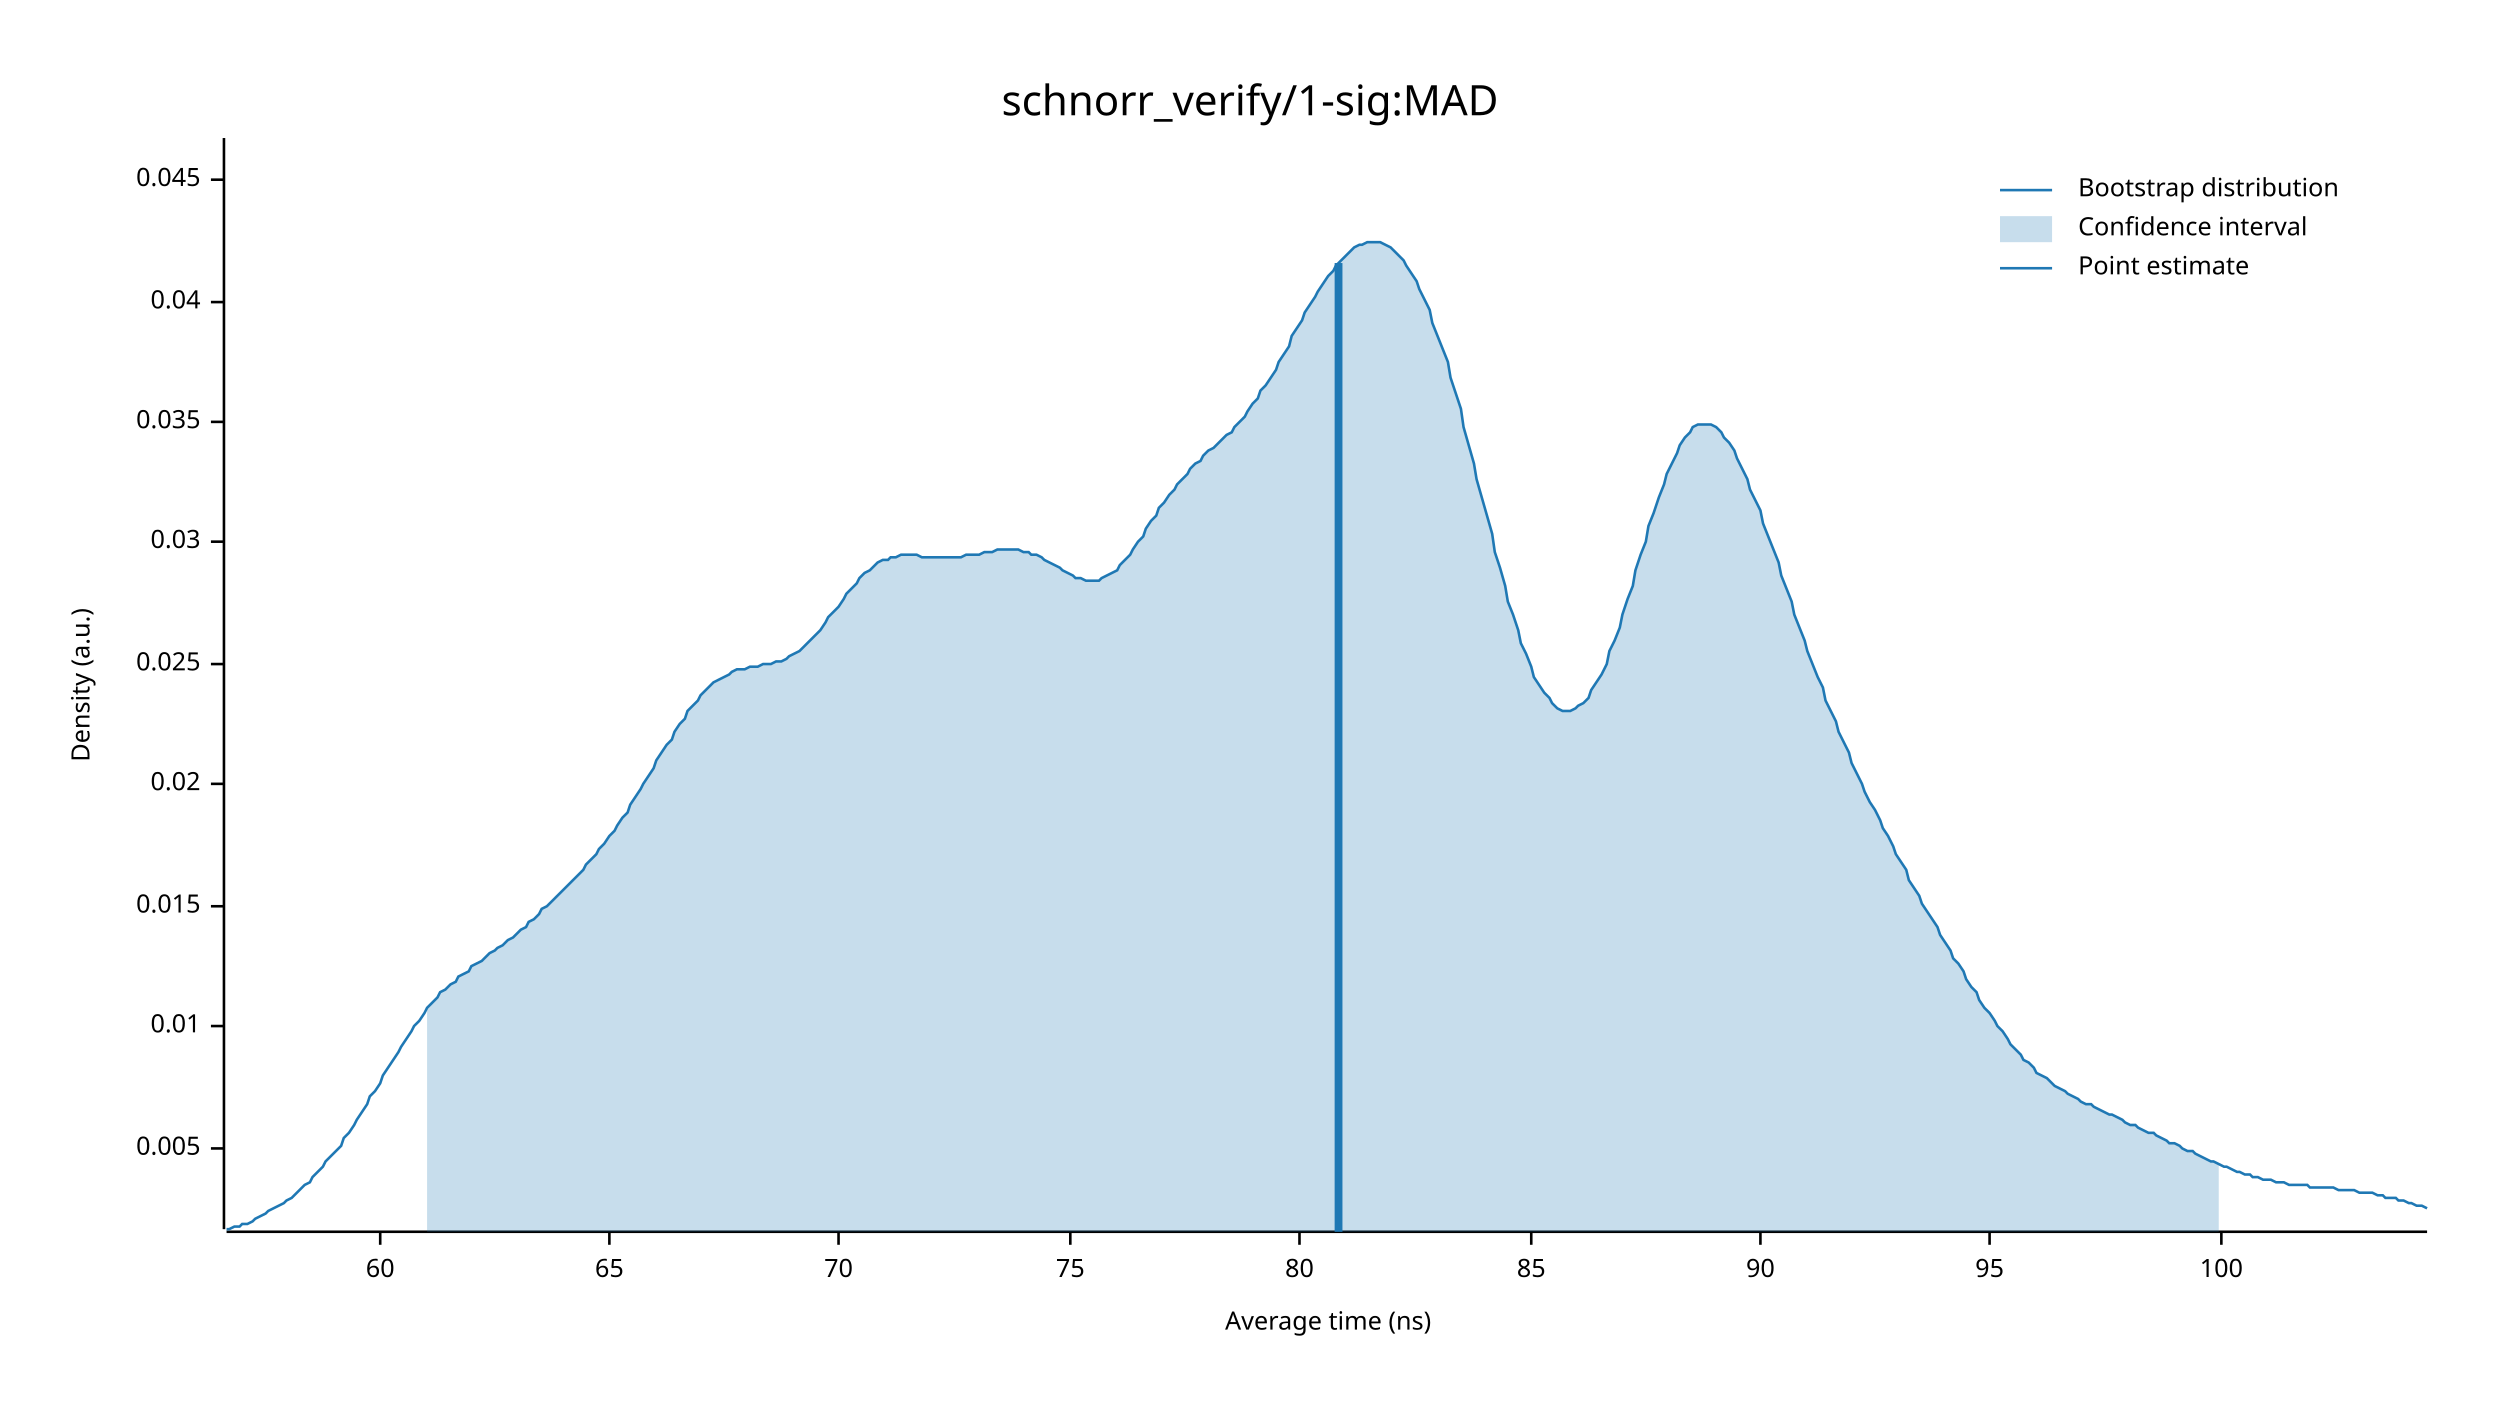
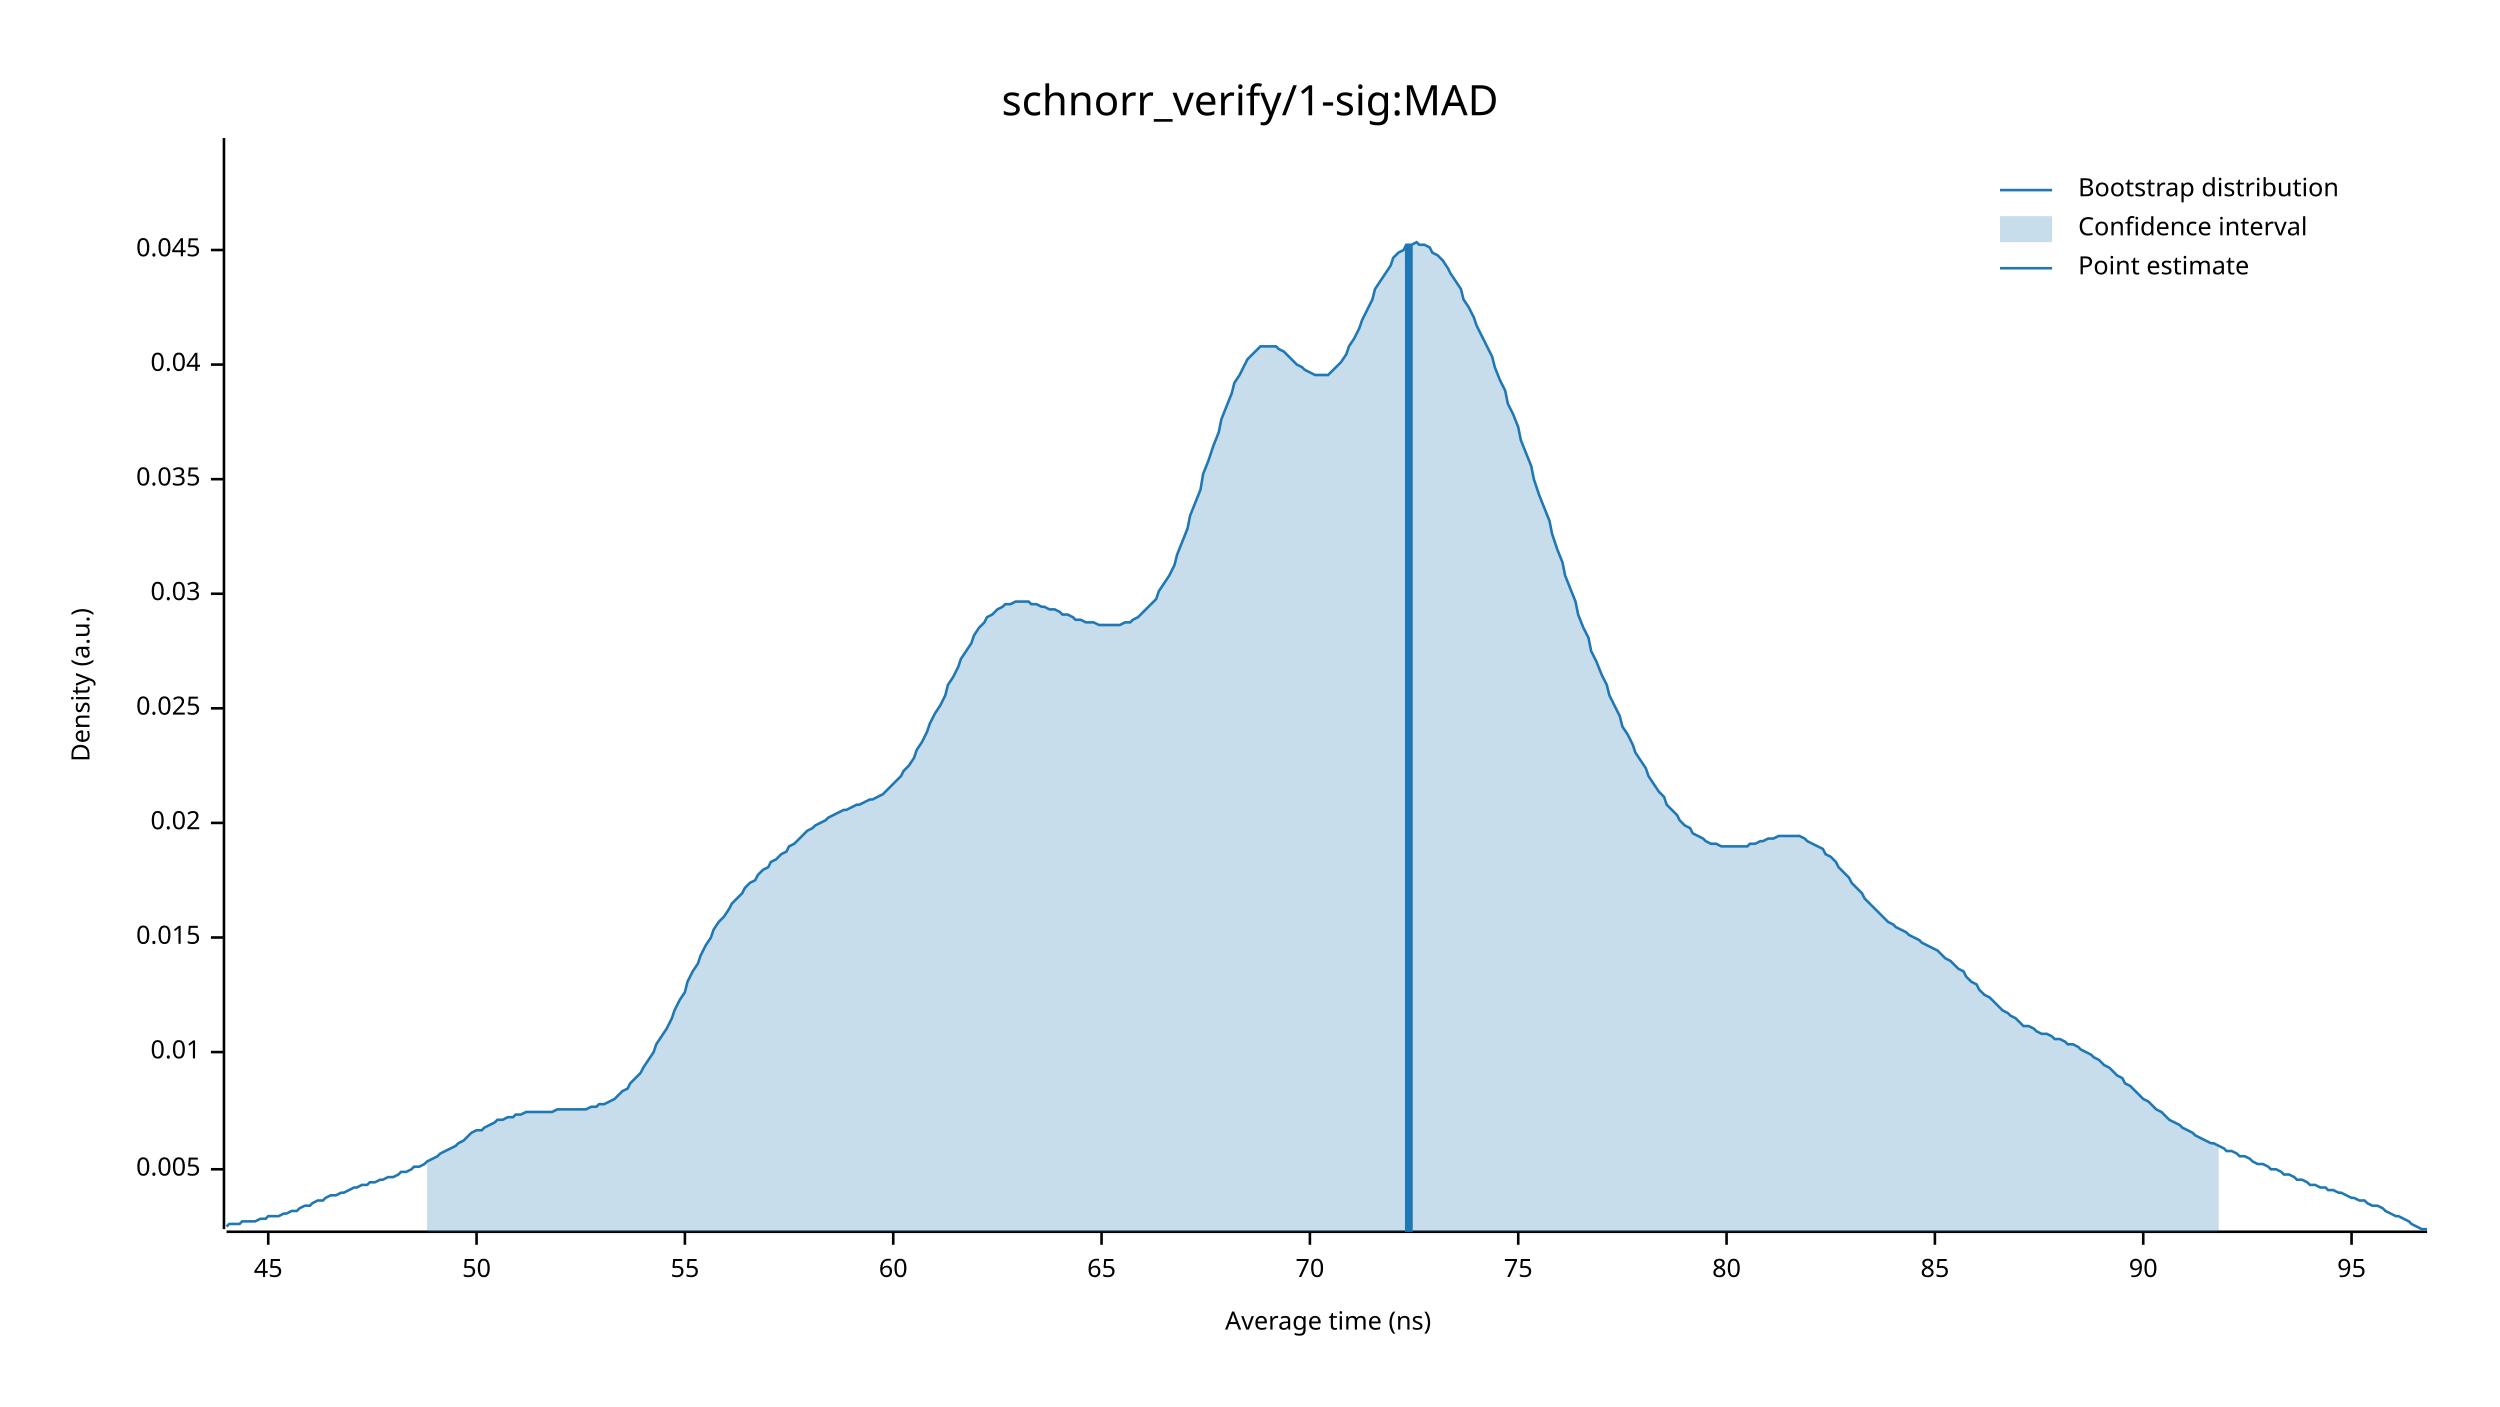
<svg xmlns="http://www.w3.org/2000/svg" width="960" height="540" viewBox="0 0 960 540">
  <text x="480" y="32" dy="0.76em" text-anchor="middle" font-family="sans-serif" font-size="16.129" opacity="1" fill="#000000">
schnorr_verify/1-sig:MAD
</text>
  <text x="27" y="263" dy="0.76em" text-anchor="middle" font-family="sans-serif" font-size="9.677" opacity="1" fill="#000000" transform="rotate(270, 27, 263)">
Density (a.u.)
</text>
  <text x="510" y="513" dy="-0.5ex" text-anchor="middle" font-family="sans-serif" font-size="9.677" opacity="1" fill="#000000">
Average time (ns)
</text>
  <polyline fill="none" opacity="1" stroke="#000000" stroke-width="1" points="86,53 86,472 " />
-   <text x="77" y="441" dy="0.5ex" text-anchor="end" font-family="sans-serif" font-size="9.677" opacity="1" fill="#000000">
+   <text x="77" y="449" dy="0.5ex" text-anchor="end" font-family="sans-serif" font-size="9.677" opacity="1" fill="#000000">
0.005
</text>
-   <polyline fill="none" opacity="1" stroke="#000000" stroke-width="1" points="81,441 86,441 " />
-   <text x="77" y="394" dy="0.5ex" text-anchor="end" font-family="sans-serif" font-size="9.677" opacity="1" fill="#000000">
+   <polyline fill="none" opacity="1" stroke="#000000" stroke-width="1" points="81,449 86,449 " />
+   <text x="77" y="404" dy="0.5ex" text-anchor="end" font-family="sans-serif" font-size="9.677" opacity="1" fill="#000000">
0.01
</text>
-   <polyline fill="none" opacity="1" stroke="#000000" stroke-width="1" points="81,394 86,394 " />
-   <text x="77" y="348" dy="0.5ex" text-anchor="end" font-family="sans-serif" font-size="9.677" opacity="1" fill="#000000">
+   <polyline fill="none" opacity="1" stroke="#000000" stroke-width="1" points="81,404 86,404 " />
+   <text x="77" y="360" dy="0.5ex" text-anchor="end" font-family="sans-serif" font-size="9.677" opacity="1" fill="#000000">
0.015
</text>
-   <polyline fill="none" opacity="1" stroke="#000000" stroke-width="1" points="81,348 86,348 " />
-   <text x="77" y="301" dy="0.5ex" text-anchor="end" font-family="sans-serif" font-size="9.677" opacity="1" fill="#000000">
+   <polyline fill="none" opacity="1" stroke="#000000" stroke-width="1" points="81,360 86,360 " />
+   <text x="77" y="316" dy="0.5ex" text-anchor="end" font-family="sans-serif" font-size="9.677" opacity="1" fill="#000000">
0.02
</text>
-   <polyline fill="none" opacity="1" stroke="#000000" stroke-width="1" points="81,301 86,301 " />
-   <text x="77" y="255" dy="0.5ex" text-anchor="end" font-family="sans-serif" font-size="9.677" opacity="1" fill="#000000">
+   <polyline fill="none" opacity="1" stroke="#000000" stroke-width="1" points="81,316 86,316 " />
+   <text x="77" y="272" dy="0.5ex" text-anchor="end" font-family="sans-serif" font-size="9.677" opacity="1" fill="#000000">
0.025
</text>
-   <polyline fill="none" opacity="1" stroke="#000000" stroke-width="1" points="81,255 86,255 " />
-   <text x="77" y="208" dy="0.5ex" text-anchor="end" font-family="sans-serif" font-size="9.677" opacity="1" fill="#000000">
+   <polyline fill="none" opacity="1" stroke="#000000" stroke-width="1" points="81,272 86,272 " />
+   <text x="77" y="228" dy="0.5ex" text-anchor="end" font-family="sans-serif" font-size="9.677" opacity="1" fill="#000000">
0.03
</text>
-   <polyline fill="none" opacity="1" stroke="#000000" stroke-width="1" points="81,208 86,208 " />
-   <text x="77" y="162" dy="0.5ex" text-anchor="end" font-family="sans-serif" font-size="9.677" opacity="1" fill="#000000">
+   <polyline fill="none" opacity="1" stroke="#000000" stroke-width="1" points="81,228 86,228 " />
+   <text x="77" y="184" dy="0.5ex" text-anchor="end" font-family="sans-serif" font-size="9.677" opacity="1" fill="#000000">
0.035
</text>
-   <polyline fill="none" opacity="1" stroke="#000000" stroke-width="1" points="81,162 86,162 " />
-   <text x="77" y="116" dy="0.5ex" text-anchor="end" font-family="sans-serif" font-size="9.677" opacity="1" fill="#000000">
+   <polyline fill="none" opacity="1" stroke="#000000" stroke-width="1" points="81,184 86,184 " />
+   <text x="77" y="140" dy="0.5ex" text-anchor="end" font-family="sans-serif" font-size="9.677" opacity="1" fill="#000000">
0.04
</text>
-   <polyline fill="none" opacity="1" stroke="#000000" stroke-width="1" points="81,116 86,116 " />
-   <text x="77" y="69" dy="0.5ex" text-anchor="end" font-family="sans-serif" font-size="9.677" opacity="1" fill="#000000">
+   <polyline fill="none" opacity="1" stroke="#000000" stroke-width="1" points="81,140 86,140 " />
+   <text x="77" y="96" dy="0.5ex" text-anchor="end" font-family="sans-serif" font-size="9.677" opacity="1" fill="#000000">
0.045
</text>
-   <polyline fill="none" opacity="1" stroke="#000000" stroke-width="1" points="81,69 86,69 " />
+   <polyline fill="none" opacity="1" stroke="#000000" stroke-width="1" points="81,96 86,96 " />
  <polyline fill="none" opacity="1" stroke="#000000" stroke-width="1" points="87,473 932,473 " />
-   <text x="146" y="483" dy="0.76em" text-anchor="middle" font-family="sans-serif" font-size="9.677" opacity="1" fill="#000000">
+   <text x="103" y="483" dy="0.76em" text-anchor="middle" font-family="sans-serif" font-size="9.677" opacity="1" fill="#000000">
+ 45
+ </text>
+   <polyline fill="none" opacity="1" stroke="#000000" stroke-width="1" points="103,473 103,478 " />
+   <text x="183" y="483" dy="0.76em" text-anchor="middle" font-family="sans-serif" font-size="9.677" opacity="1" fill="#000000">
+ 50
+ </text>
+   <polyline fill="none" opacity="1" stroke="#000000" stroke-width="1" points="183,473 183,478 " />
+   <text x="263" y="483" dy="0.76em" text-anchor="middle" font-family="sans-serif" font-size="9.677" opacity="1" fill="#000000">
+ 55
+ </text>
+   <polyline fill="none" opacity="1" stroke="#000000" stroke-width="1" points="263,473 263,478 " />
+   <text x="343" y="483" dy="0.76em" text-anchor="middle" font-family="sans-serif" font-size="9.677" opacity="1" fill="#000000">
60
</text>
-   <polyline fill="none" opacity="1" stroke="#000000" stroke-width="1" points="146,473 146,478 " />
-   <text x="234" y="483" dy="0.76em" text-anchor="middle" font-family="sans-serif" font-size="9.677" opacity="1" fill="#000000">
+   <polyline fill="none" opacity="1" stroke="#000000" stroke-width="1" points="343,473 343,478 " />
+   <text x="423" y="483" dy="0.76em" text-anchor="middle" font-family="sans-serif" font-size="9.677" opacity="1" fill="#000000">
65
</text>
-   <polyline fill="none" opacity="1" stroke="#000000" stroke-width="1" points="234,473 234,478 " />
-   <text x="322" y="483" dy="0.76em" text-anchor="middle" font-family="sans-serif" font-size="9.677" opacity="1" fill="#000000">
+   <polyline fill="none" opacity="1" stroke="#000000" stroke-width="1" points="423,473 423,478 " />
+   <text x="503" y="483" dy="0.76em" text-anchor="middle" font-family="sans-serif" font-size="9.677" opacity="1" fill="#000000">
70
</text>
-   <polyline fill="none" opacity="1" stroke="#000000" stroke-width="1" points="322,473 322,478 " />
-   <text x="411" y="483" dy="0.76em" text-anchor="middle" font-family="sans-serif" font-size="9.677" opacity="1" fill="#000000">
+   <polyline fill="none" opacity="1" stroke="#000000" stroke-width="1" points="503,473 503,478 " />
+   <text x="583" y="483" dy="0.76em" text-anchor="middle" font-family="sans-serif" font-size="9.677" opacity="1" fill="#000000">
75
</text>
-   <polyline fill="none" opacity="1" stroke="#000000" stroke-width="1" points="411,473 411,478 " />
-   <text x="499" y="483" dy="0.76em" text-anchor="middle" font-family="sans-serif" font-size="9.677" opacity="1" fill="#000000">
+   <polyline fill="none" opacity="1" stroke="#000000" stroke-width="1" points="583,473 583,478 " />
+   <text x="663" y="483" dy="0.76em" text-anchor="middle" font-family="sans-serif" font-size="9.677" opacity="1" fill="#000000">
80
</text>
-   <polyline fill="none" opacity="1" stroke="#000000" stroke-width="1" points="499,473 499,478 " />
-   <text x="588" y="483" dy="0.76em" text-anchor="middle" font-family="sans-serif" font-size="9.677" opacity="1" fill="#000000">
+   <polyline fill="none" opacity="1" stroke="#000000" stroke-width="1" points="663,473 663,478 " />
+   <text x="743" y="483" dy="0.76em" text-anchor="middle" font-family="sans-serif" font-size="9.677" opacity="1" fill="#000000">
85
</text>
-   <polyline fill="none" opacity="1" stroke="#000000" stroke-width="1" points="588,473 588,478 " />
-   <text x="676" y="483" dy="0.76em" text-anchor="middle" font-family="sans-serif" font-size="9.677" opacity="1" fill="#000000">
+   <polyline fill="none" opacity="1" stroke="#000000" stroke-width="1" points="743,473 743,478 " />
+   <text x="823" y="483" dy="0.76em" text-anchor="middle" font-family="sans-serif" font-size="9.677" opacity="1" fill="#000000">
90
</text>
-   <polyline fill="none" opacity="1" stroke="#000000" stroke-width="1" points="676,473 676,478 " />
-   <text x="764" y="483" dy="0.76em" text-anchor="middle" font-family="sans-serif" font-size="9.677" opacity="1" fill="#000000">
+   <polyline fill="none" opacity="1" stroke="#000000" stroke-width="1" points="823,473 823,478 " />
+   <text x="903" y="483" dy="0.76em" text-anchor="middle" font-family="sans-serif" font-size="9.677" opacity="1" fill="#000000">
95
</text>
-   <polyline fill="none" opacity="1" stroke="#000000" stroke-width="1" points="764,473 764,478 " />
-   <text x="853" y="483" dy="0.76em" text-anchor="middle" font-family="sans-serif" font-size="9.677" opacity="1" fill="#000000">
- 100
- </text>
-   <polyline fill="none" opacity="1" stroke="#000000" stroke-width="1" points="853,473 853,478 " />
-   <polyline fill="none" opacity="1" stroke="#1F78B4" stroke-width="1" points="87,472 88,472 90,471 92,471 93,470 95,470 97,469 98,468 100,467 102,466 103,465 105,464 107,463 109,462 110,461 112,460 114,458 115,457 117,455 119,454 120,452 122,450 124,448 125,446 127,444 129,442 131,440 132,437 134,435 136,432 137,430 139,427 141,424 142,421 144,419 146,416 147,413 149,410 151,407 153,404 154,402 156,399 158,396 159,394 161,392 163,389 164,387 166,385 168,383 169,381 171,380 173,378 175,377 176,375 178,374 180,373 181,371 183,370 185,369 186,368 188,366 190,365 191,364 193,363 195,361 197,360 198,359 200,357 202,356 203,354 205,353 207,351 208,349 210,348 212,346 214,344 215,343 217,341 219,339 220,338 222,336 224,334 225,332 227,330 229,328 230,326 232,324 234,321 236,319 237,317 239,314 241,312 242,309 244,306 246,303 247,301 249,298 251,295 252,292 254,289 256,286 258,284 259,281 261,278 263,276 264,273 266,271 268,269 269,267 271,265 273,263 274,262 276,261 278,260 280,259 281,258 283,257 285,257 286,257 288,256 290,256 291,256 293,255 295,255 296,255 298,254 300,254 302,253 303,252 305,251 307,250 308,249 310,247 312,245 313,244 315,242 317,239 318,237 320,235 322,233 324,230 325,228 327,226 329,224 330,222 332,220 334,219 335,218 337,216 339,215 341,215 342,214 344,214 346,213 347,213 349,213 351,213 352,213 354,214 356,214 357,214 359,214 361,214 363,214 364,214 366,214 368,214 369,214 371,213 373,213 374,213 376,213 378,212 379,212 381,212 383,211 385,211 386,211 388,211 390,211 391,211 393,212 395,212 396,213 398,213 400,214 401,215 403,216 405,217 407,218 408,219 410,220 412,221 413,222 415,222 417,223 418,223 420,223 422,223 423,222 425,221 427,220 429,219 430,217 432,215 434,213 435,211 437,208 439,206 440,203 442,200 444,198 445,195 447,193 449,190 451,188 452,186 454,184 456,182 457,180 459,178 461,177 462,175 464,173 466,172 468,170 469,169 471,167 473,166 474,164 476,162 478,160 479,158 481,155 483,153 484,150 486,148 488,145 490,142 491,139 493,136 495,133 496,129 498,126 500,123 501,120 503,117 505,114 506,112 508,109 510,106 512,104 513,102 515,100 517,98 518,97 520,95 522,94 523,94 525,93 527,93 528,93 530,93 532,94 534,95 535,96 537,98 539,100 540,102 542,105 544,108 545,111 547,115 549,119 550,124 552,129 554,134 556,139 557,145 559,151 561,157 562,164 564,171 566,178 567,184 569,191 571,198 573,205 574,212 576,218 578,225 579,231 581,236 583,242 584,247 586,251 588,256 589,260 591,263 593,266 595,268 596,270 598,272 600,273 601,273 603,273 605,272 606,271 608,270 610,268 611,265 613,262 615,259 617,255 618,250 620,246 622,241 623,236 625,230 627,225 628,219 630,213 632,208 633,202 635,197 637,191 639,186 640,182 642,178 644,174 645,171 647,168 649,166 650,164 652,163 654,163 655,163 657,163 659,164 661,166 662,168 664,170 666,173 667,176 669,180 671,184 672,188 674,192 676,196 677,201 679,206 681,211 683,216 684,221 686,226 688,231 689,236 691,241 693,246 694,250 696,255 698,260 700,264 701,269 703,273 705,277 706,281 708,285 710,289 711,293 713,297 715,301 716,304 718,308 720,311 722,315 723,318 725,321 727,325 728,328 730,331 732,334 733,338 735,341 737,344 738,347 740,350 742,353 744,356 745,359 747,362 749,365 750,368 752,370 754,373 755,376 757,379 759,381 760,384 762,387 764,389 766,392 767,394 769,396 771,399 772,401 774,403 776,405 777,407 779,408 781,410 782,412 784,413 786,414 788,416 789,417 791,418 793,419 794,420 796,421 798,422 799,423 801,424 803,424 804,425 806,426 808,427 810,428 811,428 813,429 815,430 816,431 818,432 820,432 821,433 823,434 825,435 827,435 828,436 830,437 832,438 833,439 835,439 837,440 838,441 840,442 842,442 843,443 845,444 847,445 849,446 850,446 852,447 854,448 855,448 857,449 859,450 860,450 862,451 864,451 865,452 867,452 869,453 871,453 872,453 874,454 876,454 877,454 879,455 881,455 882,455 884,455 886,455 887,456 889,456 891,456 893,456 894,456 896,456 898,457 899,457 901,457 903,457 904,457 906,458 908,458 909,458 911,458 913,459 915,459 916,460 918,460 920,460 921,461 923,461 925,462 926,462 928,463 930,463 932,464 " />
-   <polygon opacity="0.25" fill="#1F78B4" points="164,387 166,385 168,383 169,381 171,380 173,378 175,377 176,375 178,374 180,373 181,371 183,370 185,369 186,368 188,366 190,365 191,364 193,363 195,361 197,360 198,359 200,357 202,356 203,354 205,353 207,351 208,349 210,348 212,346 214,344 215,343 217,341 219,339 220,338 222,336 224,334 225,332 227,330 229,328 230,326 232,324 234,321 236,319 237,317 239,314 241,312 242,309 244,306 246,303 247,301 249,298 251,295 252,292 254,289 256,286 258,284 259,281 261,278 263,276 264,273 266,271 268,269 269,267 271,265 273,263 274,262 276,261 278,260 280,259 281,258 283,257 285,257 286,257 288,256 290,256 291,256 293,255 295,255 296,255 298,254 300,254 302,253 303,252 305,251 307,250 308,249 310,247 312,245 313,244 315,242 317,239 318,237 320,235 322,233 324,230 325,228 327,226 329,224 330,222 332,220 334,219 335,218 337,216 339,215 341,215 342,214 344,214 346,213 347,213 349,213 351,213 352,213 354,214 356,214 357,214 359,214 361,214 363,214 364,214 366,214 368,214 369,214 371,213 373,213 374,213 376,213 378,212 379,212 381,212 383,211 385,211 386,211 388,211 390,211 391,211 393,212 395,212 396,213 398,213 400,214 401,215 403,216 405,217 407,218 408,219 410,220 412,221 413,222 415,222 417,223 418,223 420,223 422,223 423,222 425,221 427,220 429,219 430,217 432,215 434,213 435,211 437,208 439,206 440,203 442,200 444,198 445,195 447,193 449,190 451,188 452,186 454,184 456,182 457,180 459,178 461,177 462,175 464,173 466,172 468,170 469,169 471,167 473,166 474,164 476,162 478,160 479,158 481,155 483,153 484,150 486,148 488,145 490,142 491,139 493,136 495,133 496,129 498,126 500,123 501,120 503,117 505,114 506,112 508,109 510,106 512,104 513,102 515,100 517,98 518,97 520,95 522,94 523,94 525,93 527,93 528,93 530,93 532,94 534,95 535,96 537,98 539,100 540,102 542,105 544,108 545,111 547,115 549,119 550,124 552,129 554,134 556,139 557,145 559,151 561,157 562,164 564,171 566,178 567,184 569,191 571,198 573,205 574,212 576,218 578,225 579,231 581,236 583,242 584,247 586,251 588,256 589,260 591,263 593,266 595,268 596,270 598,272 600,273 601,273 603,273 605,272 606,271 608,270 610,268 611,265 613,262 615,259 617,255 618,250 620,246 622,241 623,236 625,230 627,225 628,219 630,213 632,208 633,202 635,197 637,191 639,186 640,182 642,178 644,174 645,171 647,168 649,166 650,164 652,163 654,163 655,163 657,163 659,164 661,166 662,168 664,170 666,173 667,176 669,180 671,184 672,188 674,192 676,196 677,201 679,206 681,211 683,216 684,221 686,226 688,231 689,236 691,241 693,246 694,250 696,255 698,260 700,264 701,269 703,273 705,277 706,281 708,285 710,289 711,293 713,297 715,301 716,304 718,308 720,311 722,315 723,318 725,321 727,325 728,328 730,331 732,334 733,338 735,341 737,344 738,347 740,350 742,353 744,356 745,359 747,362 749,365 750,368 752,370 754,373 755,376 757,379 759,381 760,384 762,387 764,389 766,392 767,394 769,396 771,399 772,401 774,403 776,405 777,407 779,408 781,410 782,412 784,413 786,414 788,416 789,417 791,418 793,419 794,420 796,421 798,422 799,423 801,424 803,424 804,425 806,426 808,427 810,428 811,428 813,429 815,430 816,431 818,432 820,432 821,433 823,434 825,435 827,435 828,436 830,437 832,438 833,439 835,439 837,440 838,441 840,442 842,442 843,443 845,444 847,445 849,446 850,446 852,447 852,473 164,473 " />
-   <polyline fill="none" opacity="1" stroke="#1F78B4" stroke-width="3" points="514,473 514,101 " />
+   <polyline fill="none" opacity="1" stroke="#000000" stroke-width="1" points="903,473 903,478 " />
+   <polyline fill="none" opacity="1" stroke="#1F78B4" stroke-width="1" points="87,471 88,470 90,470 92,470 93,469 95,469 97,469 98,469 100,468 102,468 103,467 105,467 107,467 109,466 110,466 112,465 114,465 115,464 117,463 119,463 120,462 122,461 124,461 125,460 127,459 129,459 131,458 132,458 134,457 136,456 137,456 139,455 141,455 142,454 144,454 146,453 147,453 149,452 151,452 153,451 154,450 156,450 158,449 159,448 161,448 163,447 164,446 166,445 168,444 169,443 171,442 173,441 175,440 176,439 178,438 180,436 181,435 183,434 185,434 186,433 188,432 190,431 191,430 193,430 195,429 197,429 198,428 200,428 202,427 203,427 205,427 207,427 208,427 210,427 212,427 214,426 215,426 217,426 219,426 220,426 222,426 224,426 225,426 227,425 229,425 230,424 232,424 234,423 236,422 237,421 239,419 241,418 242,416 244,414 246,412 247,410 249,407 251,404 252,401 254,398 256,395 258,391 259,388 261,384 263,381 264,377 266,373 268,370 269,367 271,363 273,360 274,357 276,354 278,352 280,349 281,347 283,345 285,343 286,341 288,339 290,338 291,336 293,334 295,333 296,331 298,330 300,328 302,327 303,325 305,324 307,322 308,321 310,319 312,318 313,317 315,316 317,315 318,314 320,313 322,312 324,311 325,311 327,310 329,309 330,309 332,308 334,307 335,307 337,306 339,305 341,303 342,302 344,300 346,298 347,296 349,294 351,291 352,288 354,285 356,281 357,278 359,274 361,271 363,267 364,263 366,260 368,256 369,253 371,250 373,247 374,244 376,241 378,239 379,237 381,236 383,234 385,233 386,232 388,232 390,231 391,231 393,231 395,231 396,232 398,232 400,233 401,233 403,234 405,234 407,235 408,236 410,236 412,237 413,238 415,238 417,239 418,239 420,239 422,240 423,240 425,240 427,240 429,240 430,240 432,239 434,239 435,238 437,237 439,235 440,234 442,232 444,230 445,227 447,224 449,221 451,217 452,213 454,208 456,203 457,198 459,193 461,188 462,182 464,177 466,171 468,166 469,161 471,156 473,151 474,147 476,144 478,140 479,138 481,136 483,134 484,133 486,133 488,133 490,133 491,134 493,135 495,137 496,138 498,140 500,141 501,142 503,143 505,144 506,144 508,144 510,144 512,142 513,141 515,139 517,136 518,133 520,130 522,126 523,123 525,119 527,115 528,111 530,108 532,105 534,102 535,99 537,97 539,96 540,94 542,94 544,93 545,94 547,94 549,95 550,97 552,98 554,100 556,103 557,105 559,108 561,111 562,115 564,118 566,122 567,125 569,129 571,133 573,137 574,141 576,146 578,150 579,155 581,159 583,164 584,169 586,174 588,179 589,184 591,190 593,195 595,200 596,205 598,211 600,216 601,221 603,226 605,231 606,236 608,241 610,245 611,250 613,254 615,259 617,263 618,267 620,271 622,275 623,279 625,282 627,286 628,289 630,292 632,295 633,298 635,301 637,304 639,306 640,309 642,311 644,313 645,315 647,317 649,318 650,320 652,321 654,322 655,323 657,324 659,324 661,325 662,325 664,325 666,325 667,325 669,325 671,325 672,324 674,324 676,323 677,323 679,322 681,322 683,321 684,321 686,321 688,321 689,321 691,321 693,322 694,323 696,324 698,325 700,326 701,328 703,329 705,331 706,333 708,335 710,337 711,339 713,341 715,343 716,345 718,347 720,349 722,351 723,352 725,354 727,355 728,356 730,357 732,358 733,359 735,360 737,361 738,362 740,363 742,364 744,365 745,366 747,368 749,369 750,370 752,372 754,373 755,375 757,377 759,378 760,380 762,382 764,383 766,385 767,386 769,388 771,389 772,390 774,391 776,393 777,394 779,394 781,395 782,396 784,397 786,397 788,398 789,399 791,399 793,400 794,401 796,401 798,402 799,403 801,404 803,405 804,406 806,407 808,409 810,410 811,411 813,413 815,414 816,416 818,417 820,419 821,420 823,422 825,423 827,425 828,426 830,427 832,429 833,430 835,431 837,432 838,433 840,434 842,435 843,436 845,437 847,438 849,439 850,439 852,440 854,441 855,442 857,442 859,443 860,444 862,444 864,445 865,446 867,447 869,447 871,448 872,449 874,449 876,450 877,451 879,451 881,452 882,453 884,453 886,454 887,455 889,455 891,456 893,456 894,457 896,457 898,458 899,458 901,459 903,460 904,460 906,461 908,461 909,462 911,463 913,463 915,464 916,465 918,466 920,467 921,467 923,468 925,469 926,470 928,471 930,472 932,472 " />
+   <polygon opacity="0.25" fill="#1F78B4" points="164,446 166,445 168,444 169,443 171,442 173,441 175,440 176,439 178,438 180,436 181,435 183,434 185,434 186,433 188,432 190,431 191,430 193,430 195,429 197,429 198,428 200,428 202,427 203,427 205,427 207,427 208,427 210,427 212,427 214,426 215,426 217,426 219,426 220,426 222,426 224,426 225,426 227,425 229,425 230,424 232,424 234,423 236,422 237,421 239,419 241,418 242,416 244,414 246,412 247,410 249,407 251,404 252,401 254,398 256,395 258,391 259,388 261,384 263,381 264,377 266,373 268,370 269,367 271,363 273,360 274,357 276,354 278,352 280,349 281,347 283,345 285,343 286,341 288,339 290,338 291,336 293,334 295,333 296,331 298,330 300,328 302,327 303,325 305,324 307,322 308,321 310,319 312,318 313,317 315,316 317,315 318,314 320,313 322,312 324,311 325,311 327,310 329,309 330,309 332,308 334,307 335,307 337,306 339,305 341,303 342,302 344,300 346,298 347,296 349,294 351,291 352,288 354,285 356,281 357,278 359,274 361,271 363,267 364,263 366,260 368,256 369,253 371,250 373,247 374,244 376,241 378,239 379,237 381,236 383,234 385,233 386,232 388,232 390,231 391,231 393,231 395,231 396,232 398,232 400,233 401,233 403,234 405,234 407,235 408,236 410,236 412,237 413,238 415,238 417,239 418,239 420,239 422,240 423,240 425,240 427,240 429,240 430,240 432,239 434,239 435,238 437,237 439,235 440,234 442,232 444,230 445,227 447,224 449,221 451,217 452,213 454,208 456,203 457,198 459,193 461,188 462,182 464,177 466,171 468,166 469,161 471,156 473,151 474,147 476,144 478,140 479,138 481,136 483,134 484,133 486,133 488,133 490,133 491,134 493,135 495,137 496,138 498,140 500,141 501,142 503,143 505,144 506,144 508,144 510,144 512,142 513,141 515,139 517,136 518,133 520,130 522,126 523,123 525,119 527,115 528,111 530,108 532,105 534,102 535,99 537,97 539,96 540,94 542,94 544,93 545,94 547,94 549,95 550,97 552,98 554,100 556,103 557,105 559,108 561,111 562,115 564,118 566,122 567,125 569,129 571,133 573,137 574,141 576,146 578,150 579,155 581,159 583,164 584,169 586,174 588,179 589,184 591,190 593,195 595,200 596,205 598,211 600,216 601,221 603,226 605,231 606,236 608,241 610,245 611,250 613,254 615,259 617,263 618,267 620,271 622,275 623,279 625,282 627,286 628,289 630,292 632,295 633,298 635,301 637,304 639,306 640,309 642,311 644,313 645,315 647,317 649,318 650,320 652,321 654,322 655,323 657,324 659,324 661,325 662,325 664,325 666,325 667,325 669,325 671,325 672,324 674,324 676,323 677,323 679,322 681,322 683,321 684,321 686,321 688,321 689,321 691,321 693,322 694,323 696,324 698,325 700,326 701,328 703,329 705,331 706,333 708,335 710,337 711,339 713,341 715,343 716,345 718,347 720,349 722,351 723,352 725,354 727,355 728,356 730,357 732,358 733,359 735,360 737,361 738,362 740,363 742,364 744,365 745,366 747,368 749,369 750,370 752,372 754,373 755,375 757,377 759,378 760,380 762,382 764,383 766,385 767,386 769,388 771,389 772,390 774,391 776,393 777,394 779,394 781,395 782,396 784,397 786,397 788,398 789,399 791,399 793,400 794,401 796,401 798,402 799,403 801,404 803,405 804,406 806,407 808,409 810,410 811,411 813,413 815,414 816,416 818,417 820,419 821,420 823,422 825,423 827,425 828,426 830,427 832,429 833,430 835,431 837,432 838,433 840,434 842,435 843,436 845,437 847,438 849,439 850,439 852,440 852,473 164,473 " />
+   <polyline fill="none" opacity="1" stroke="#1F78B4" stroke-width="3" points="541,473 541,94 " />
  <text x="798" y="68" dy="0.76em" text-anchor="start" font-family="sans-serif" font-size="9.677" opacity="1" fill="#000000">
Bootstrap distribution
</text>
  <text x="798" y="83" dy="0.76em" text-anchor="start" font-family="sans-serif" font-size="9.677" opacity="1" fill="#000000">
Confidence interval
</text>
  <text x="798" y="98" dy="0.76em" text-anchor="start" font-family="sans-serif" font-size="9.677" opacity="1" fill="#000000">
Point estimate
</text>
  <polyline fill="none" opacity="1" stroke="#1F78B4" stroke-width="1" points="768,73 788,73 " />
  <rect x="768" y="83" width="20" height="10" opacity="0.25" fill="#1F78B4" stroke="none" />
  <polyline fill="none" opacity="1" stroke="#1F78B4" stroke-width="1" points="768,103 788,103 " />
</svg>
